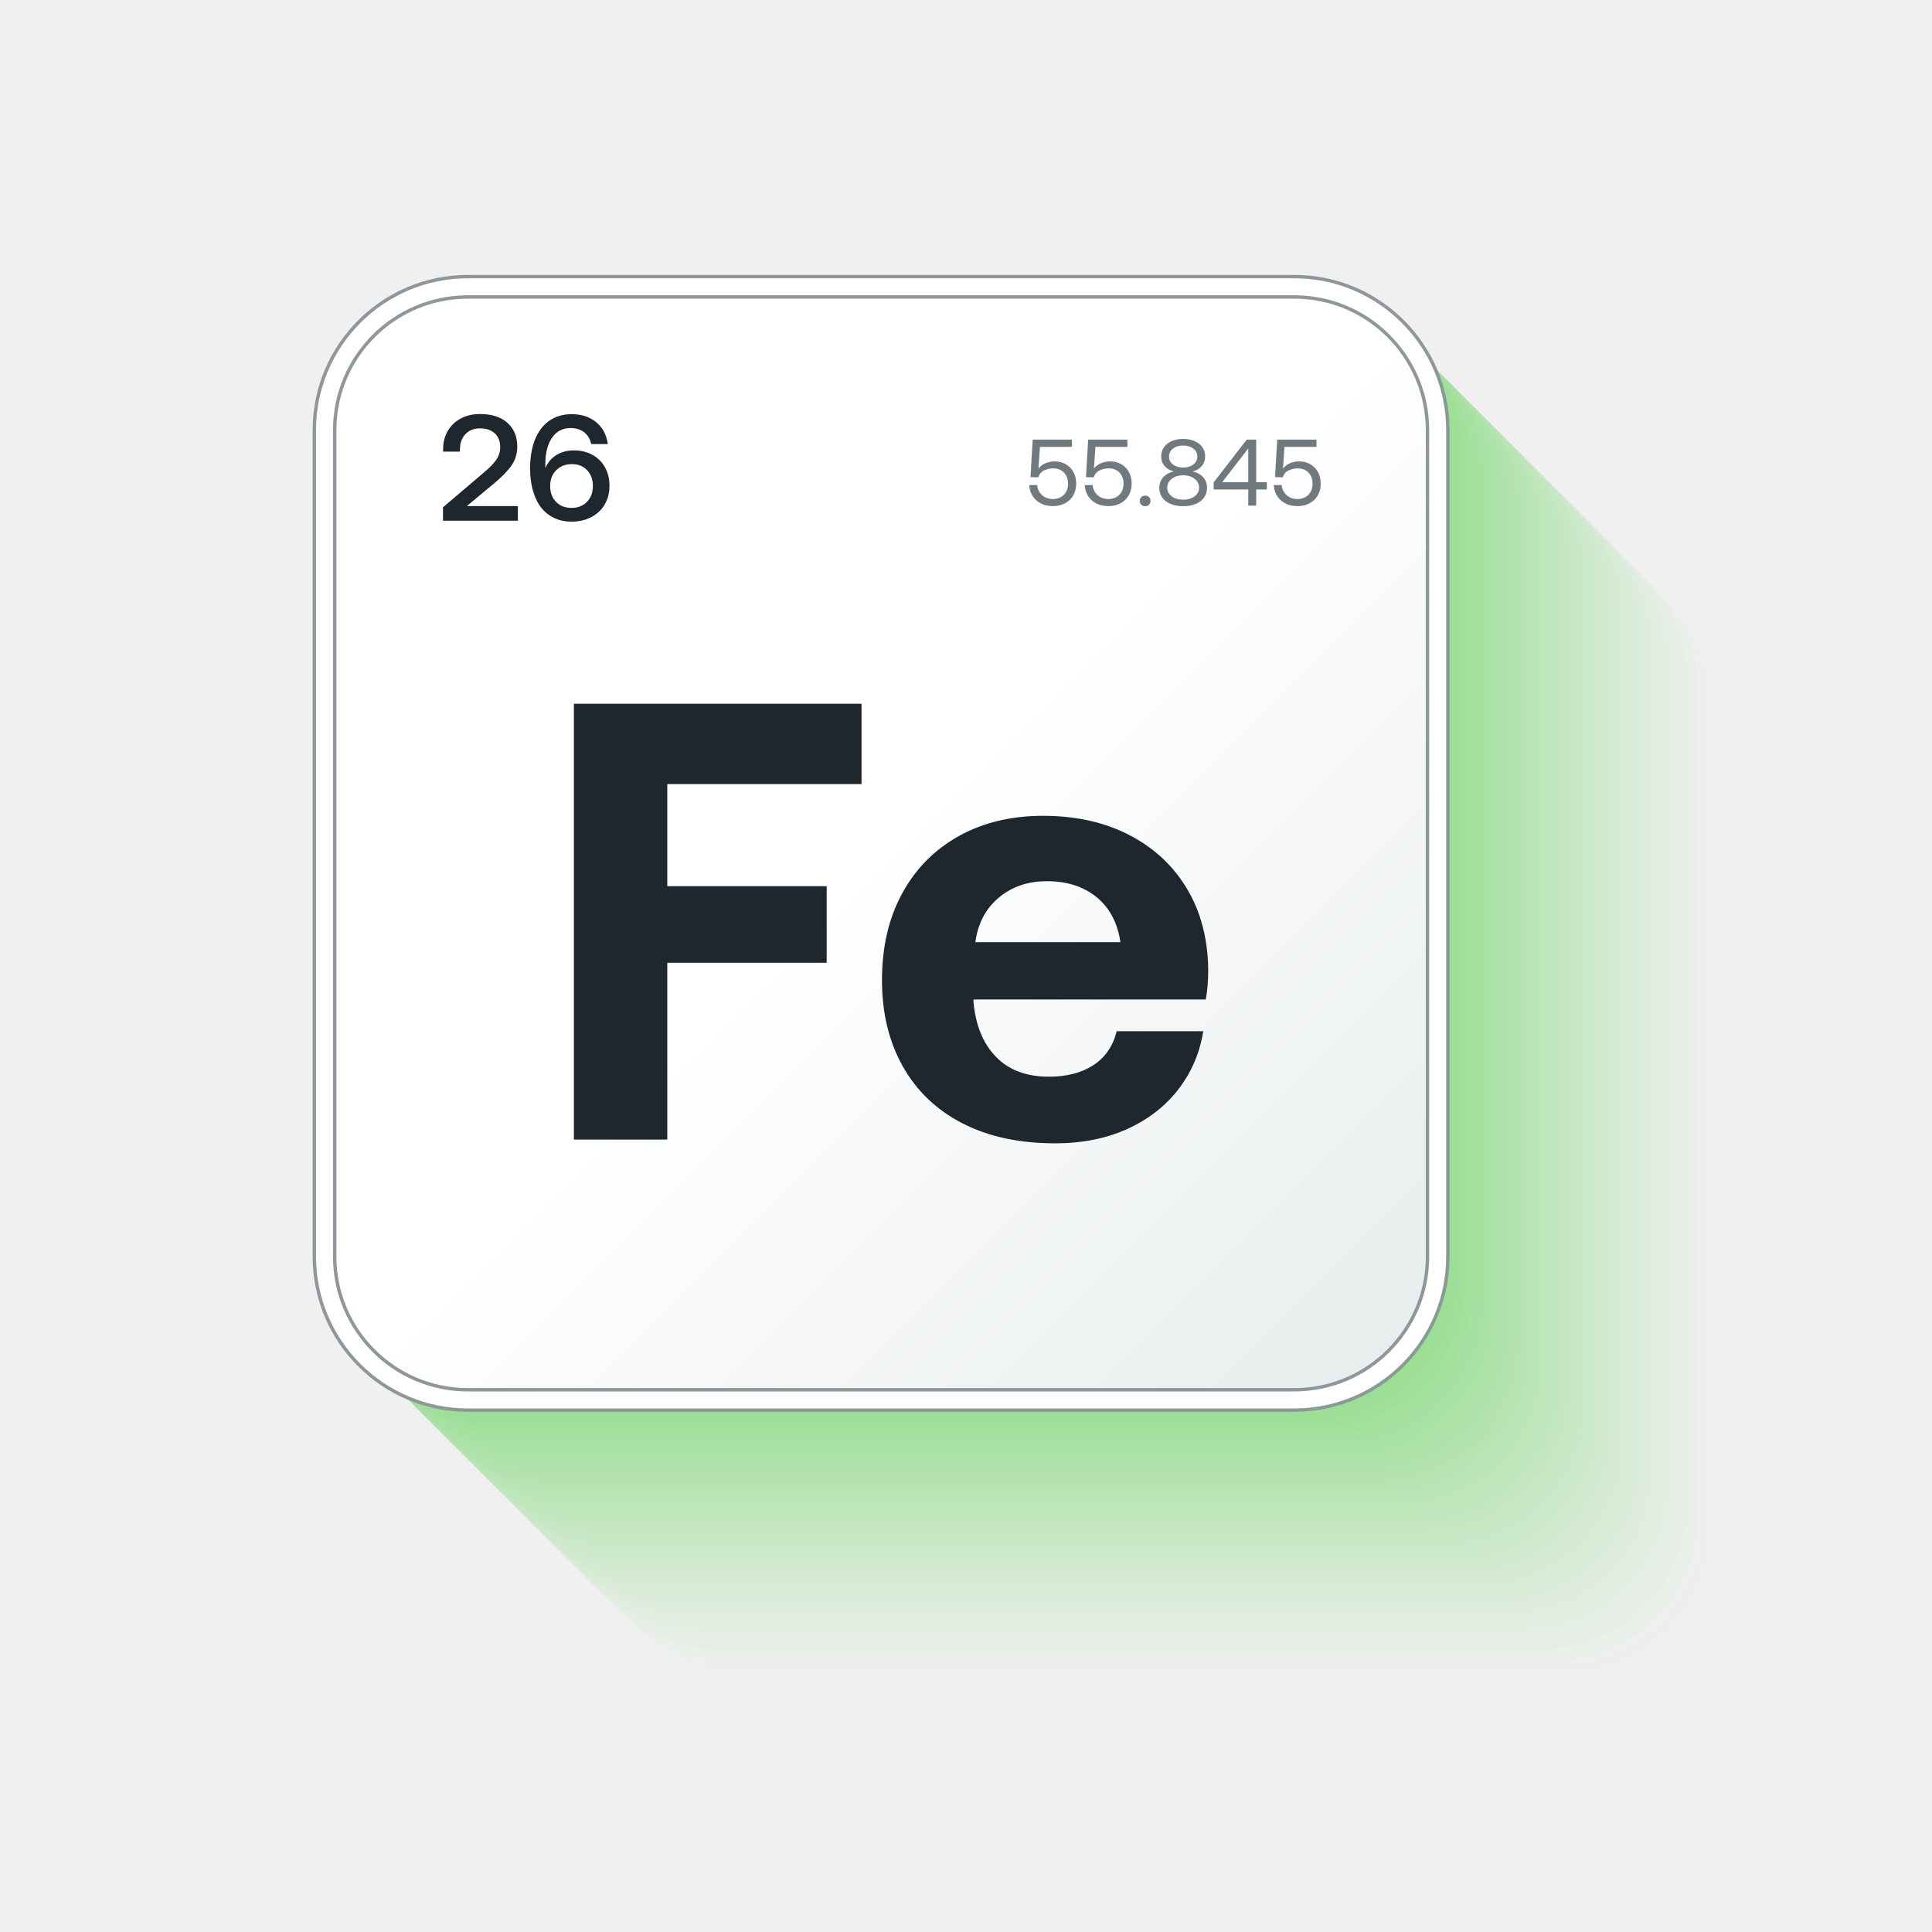
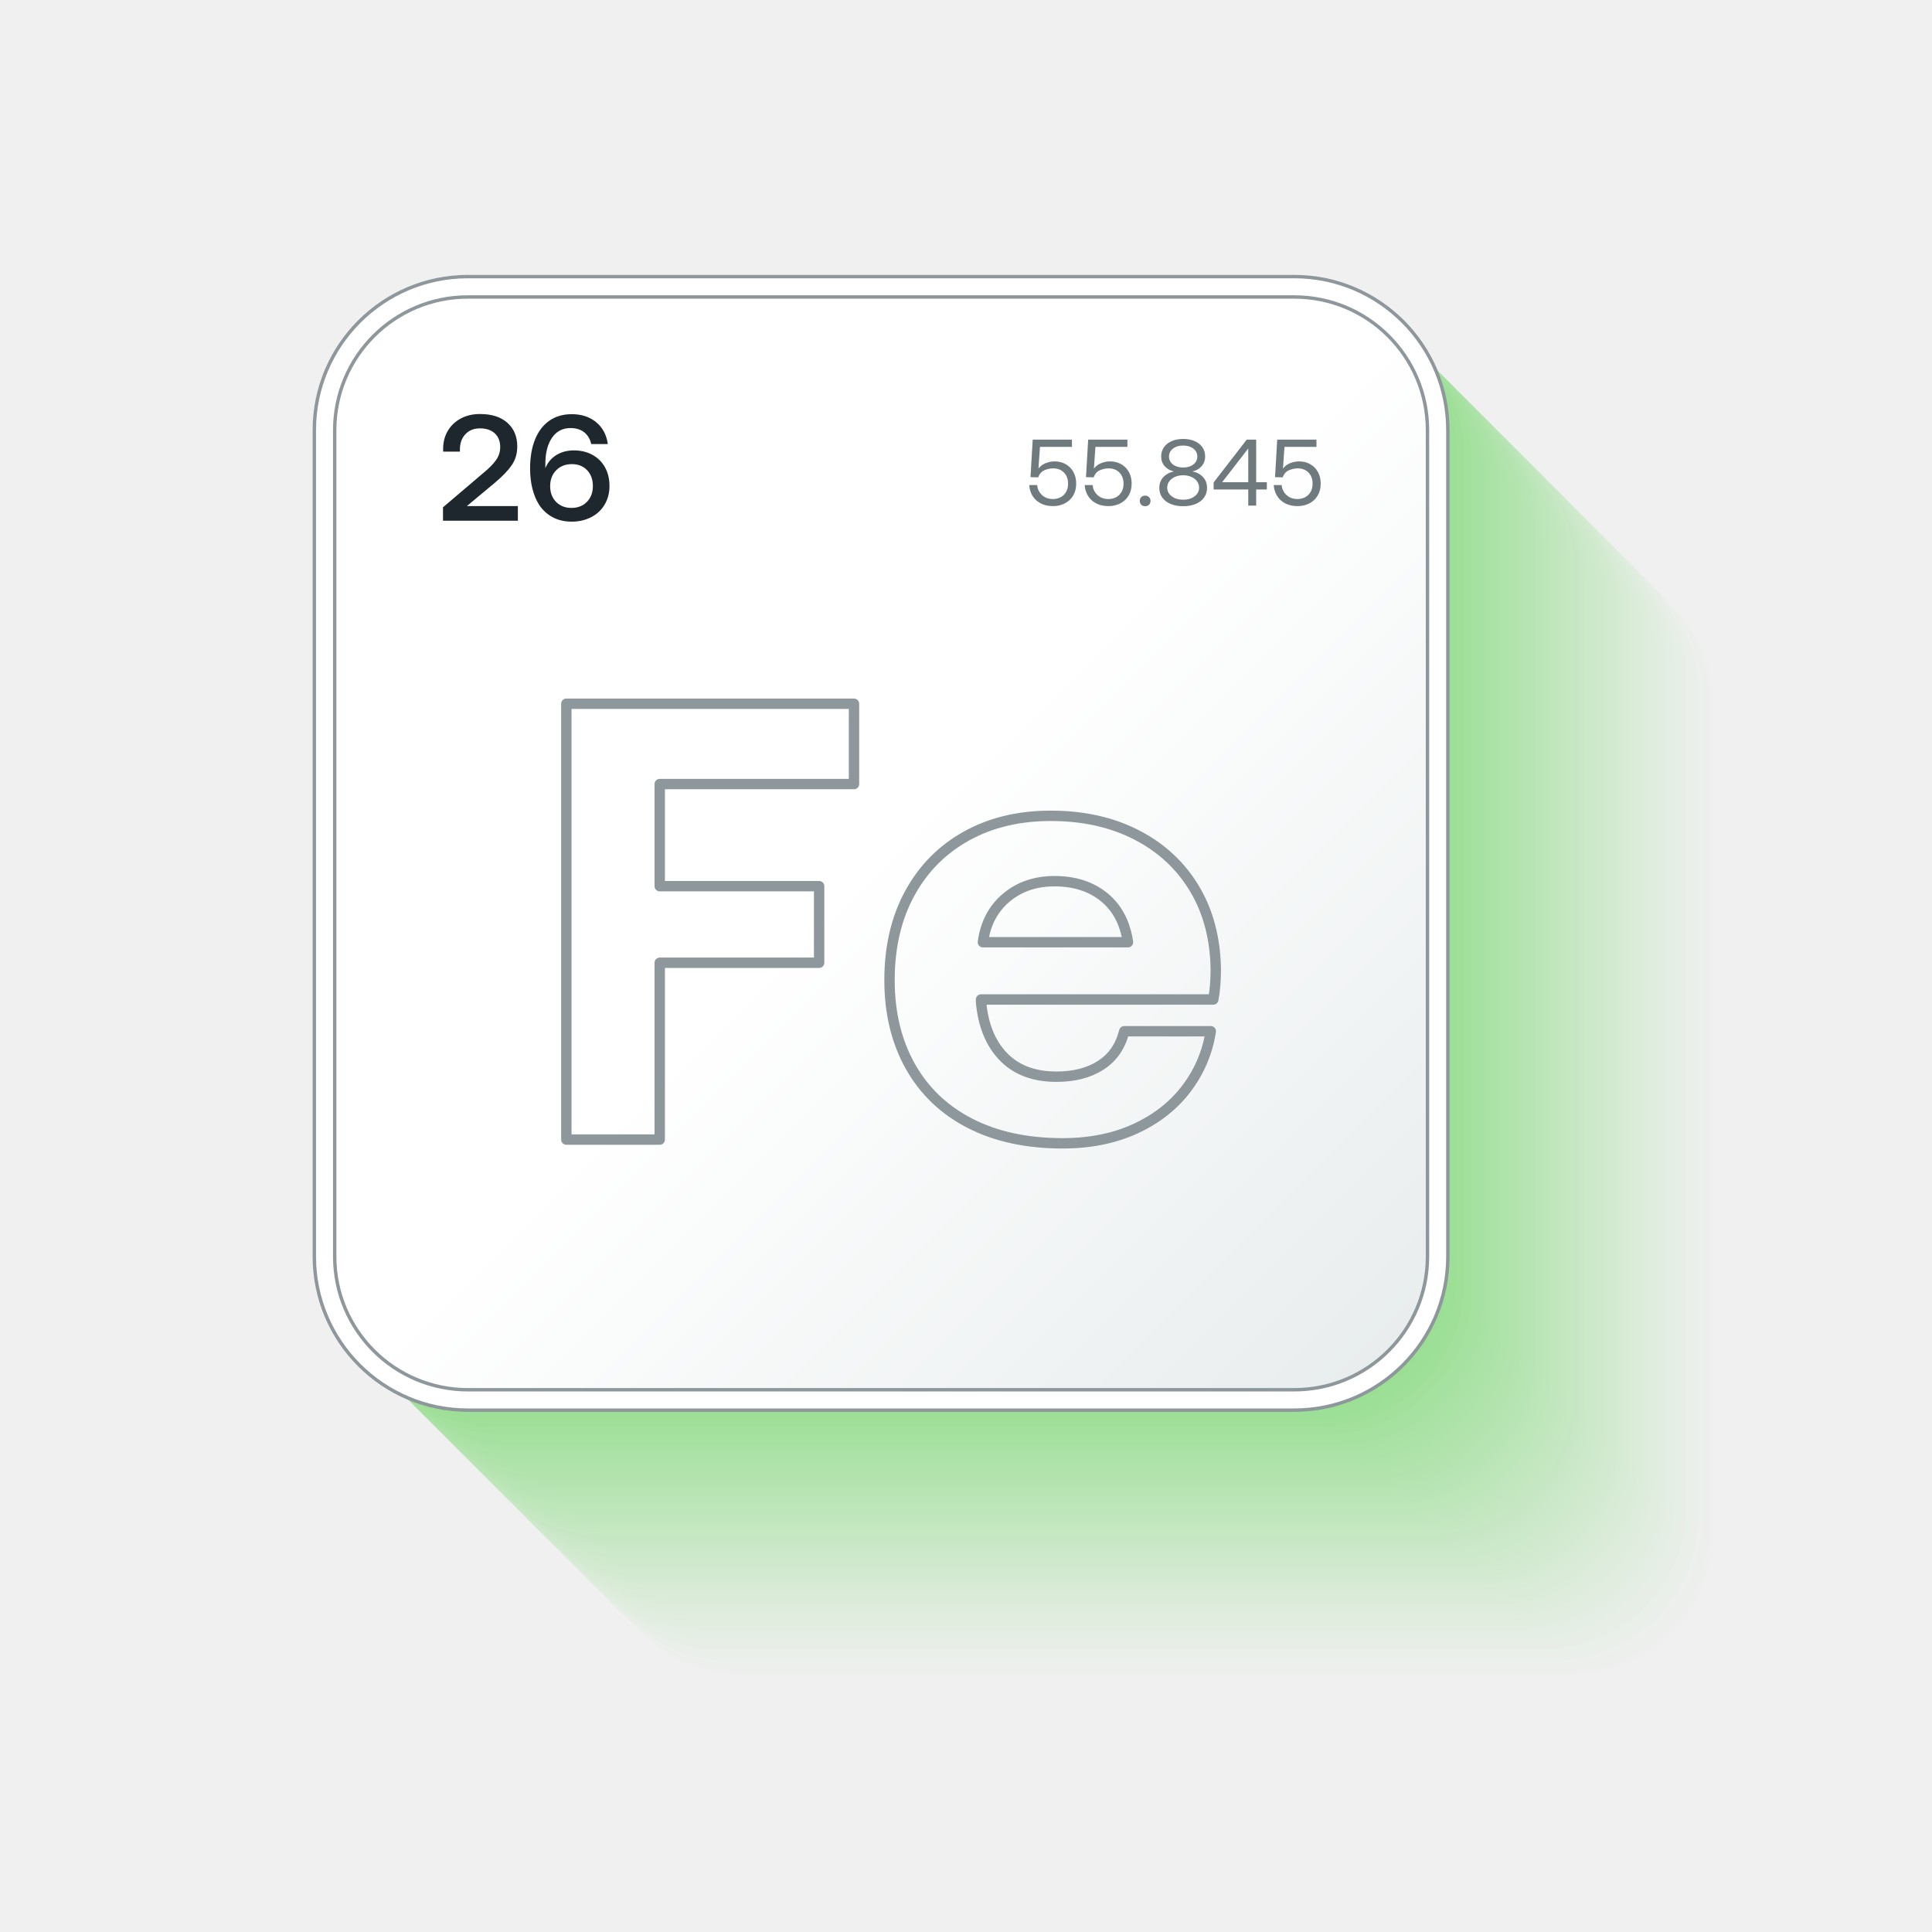
<svg xmlns="http://www.w3.org/2000/svg" viewBox="0 0 1024 1024" width="1024" height="1024">
  <defs>
    <mask id="c0m" maskUnits="userSpaceOnUse" x="0" y="0" width="1024" height="1024">
      <path d="M 398.0,302.0 H 836.0 A 76.0 76.0 0 0 1 912.0,378.0 V 816.0 A 76.0 76.0 0 0 1 836.0,892.0 H 398.0 A 76.0 76.0 0 0 1 322.0,816.0 V 378.0 A 76.0 76.0 0 0 1 398.0,302.0 Z" fill="rgb(0,0,0)" />
      <path d="M 396.0,300.0 H 834.0 A 76.0 76.0 0 0 1 910.0,376.0 V 814.0 A 76.0 76.0 0 0 1 834.0,890.0 H 396.0 A 76.0 76.0 0 0 1 320.0,814.0 V 376.0 A 76.0 76.0 0 0 1 396.0,300.0 Z" fill="rgb(2,2,2)" />
      <path d="M 394.0,298.0 H 832.0 A 76.0 76.0 0 0 1 908.0,374.0 V 812.0 A 76.0 76.0 0 0 1 832.0,888.0 H 394.0 A 76.0 76.0 0 0 1 318.0,812.0 V 374.0 A 76.0 76.0 0 0 1 394.0,298.0 Z" fill="rgb(4,4,4)" />
      <path d="M 392.0,296.0 H 830.0 A 76.0 76.0 0 0 1 906.0,372.0 V 810.0 A 76.0 76.0 0 0 1 830.0,886.0 H 392.0 A 76.0 76.0 0 0 1 316.0,810.0 V 372.0 A 76.0 76.0 0 0 1 392.0,296.0 Z" fill="rgb(6,6,6)" />
      <path d="M 390.0,294.0 H 828.0 A 76.0 76.0 0 0 1 904.0,370.0 V 808.0 A 76.0 76.0 0 0 1 828.0,884.0 H 390.0 A 76.0 76.0 0 0 1 314.0,808.0 V 370.0 A 76.0 76.0 0 0 1 390.0,294.0 Z" fill="rgb(8,8,8)" />
      <path d="M 388.0,292.0 H 826.0 A 76.0 76.0 0 0 1 902.0,368.0 V 806.0 A 76.0 76.0 0 0 1 826.0,882.0 H 388.0 A 76.0 76.0 0 0 1 312.0,806.0 V 368.0 A 76.0 76.0 0 0 1 388.0,292.0 Z" fill="rgb(10,10,10)" />
      <path d="M 386.0,290.0 H 824.0 A 76.0 76.0 0 0 1 900.0,366.0 V 804.0 A 76.0 76.0 0 0 1 824.0,880.0 H 386.0 A 76.0 76.0 0 0 1 310.0,804.0 V 366.0 A 76.0 76.0 0 0 1 386.0,290.0 Z" fill="rgb(13,13,13)" />
      <path d="M 384.0,288.0 H 822.0 A 76.0 76.0 0 0 1 898.0,364.0 V 802.0 A 76.0 76.0 0 0 1 822.0,878.0 H 384.0 A 76.0 76.0 0 0 1 308.0,802.0 V 364.0 A 76.0 76.0 0 0 1 384.0,288.0 Z" fill="rgb(15,15,15)" />
      <path d="M 382.0,286.0 H 820.0 A 76.0 76.0 0 0 1 896.0,362.0 V 800.0 A 76.0 76.0 0 0 1 820.0,876.0 H 382.0 A 76.0 76.0 0 0 1 306.0,800.0 V 362.0 A 76.0 76.0 0 0 1 382.0,286.0 Z" fill="rgb(18,18,18)" />
      <path d="M 380.0,284.0 H 818.0 A 76.0 76.0 0 0 1 894.0,360.0 V 798.0 A 76.0 76.0 0 0 1 818.0,874.0 H 380.0 A 76.0 76.0 0 0 1 304.0,798.0 V 360.0 A 76.0 76.0 0 0 1 380.0,284.0 Z" fill="rgb(21,21,21)" />
      <path d="M 378.0,282.0 H 816.0 A 76.0 76.0 0 0 1 892.0,358.0 V 796.0 A 76.0 76.0 0 0 1 816.0,872.0 H 378.0 A 76.0 76.0 0 0 1 302.0,796.0 V 358.0 A 76.0 76.0 0 0 1 378.0,282.0 Z" fill="rgb(23,23,23)" />
      <path d="M 376.0,280.0 H 814.0 A 76.0 76.0 0 0 1 890.0,356.0 V 794.0 A 76.0 76.0 0 0 1 814.0,870.0 H 376.0 A 76.0 76.0 0 0 1 300.0,794.0 V 356.0 A 76.0 76.0 0 0 1 376.0,280.0 Z" fill="rgb(26,26,26)" />
      <path d="M 374.0,278.0 H 812.0 A 76.0 76.0 0 0 1 888.0,354.0 V 792.0 A 76.0 76.0 0 0 1 812.0,868.0 H 374.0 A 76.0 76.0 0 0 1 298.0,792.0 V 354.0 A 76.0 76.0 0 0 1 374.0,278.0 Z" fill="rgb(29,29,29)" />
      <path d="M 372.0,276.0 H 810.0 A 76.0 76.0 0 0 1 886.0,352.0 V 790.0 A 76.0 76.0 0 0 1 810.0,866.0 H 372.0 A 76.0 76.0 0 0 1 296.0,790.0 V 352.0 A 76.0 76.0 0 0 1 372.0,276.0 Z" fill="rgb(31,31,31)" />
      <path d="M 370.0,274.0 H 808.0 A 76.0 76.0 0 0 1 884.0,350.0 V 788.0 A 76.0 76.0 0 0 1 808.0,864.0 H 370.0 A 76.0 76.0 0 0 1 294.0,788.0 V 350.0 A 76.0 76.0 0 0 1 370.0,274.0 Z" fill="rgb(34,34,34)" />
      <path d="M 368.0,272.0 H 806.0 A 76.0 76.0 0 0 1 882.0,348.0 V 786.0 A 76.0 76.0 0 0 1 806.0,862.0 H 368.0 A 76.0 76.0 0 0 1 292.0,786.0 V 348.0 A 76.0 76.0 0 0 1 368.0,272.0 Z" fill="rgb(37,37,37)" />
      <path d="M 366.0,270.0 H 804.0 A 76.0 76.0 0 0 1 880.0,346.0 V 784.0 A 76.0 76.0 0 0 1 804.0,860.0 H 366.0 A 76.0 76.0 0 0 1 290.0,784.0 V 346.0 A 76.0 76.0 0 0 1 366.0,270.0 Z" fill="rgb(40,40,40)" />
      <path d="M 364.0,268.0 H 802.0 A 76.0 76.0 0 0 1 878.0,344.0 V 782.0 A 76.0 76.0 0 0 1 802.0,858.0 H 364.0 A 76.0 76.0 0 0 1 288.0,782.0 V 344.0 A 76.0 76.0 0 0 1 364.0,268.0 Z" fill="rgb(43,43,43)" />
      <path d="M 362.0,266.0 H 800.0 A 76.0 76.0 0 0 1 876.0,342.0 V 780.0 A 76.0 76.0 0 0 1 800.0,856.0 H 362.0 A 76.0 76.0 0 0 1 286.0,780.0 V 342.0 A 76.0 76.0 0 0 1 362.0,266.0 Z" fill="rgb(46,46,46)" />
      <path d="M 360.0,264.0 H 798.0 A 76.0 76.0 0 0 1 874.0,340.0 V 778.0 A 76.0 76.0 0 0 1 798.0,854.0 H 360.0 A 76.0 76.0 0 0 1 284.0,778.0 V 340.0 A 76.0 76.0 0 0 1 360.0,264.0 Z" fill="rgb(48,48,48)" />
      <path d="M 358.0,262.0 H 796.0 A 76.0 76.0 0 0 1 872.0,338.0 V 776.0 A 76.0 76.0 0 0 1 796.0,852.0 H 358.0 A 76.0 76.0 0 0 1 282.0,776.0 V 338.0 A 76.0 76.0 0 0 1 358.0,262.0 Z" fill="rgb(51,51,51)" />
      <path d="M 356.0,260.0 H 794.0 A 76.0 76.0 0 0 1 870.0,336.0 V 774.0 A 76.0 76.0 0 0 1 794.0,850.0 H 356.0 A 76.0 76.0 0 0 1 280.0,774.0 V 336.0 A 76.0 76.0 0 0 1 356.0,260.0 Z" fill="rgb(54,54,54)" />
      <path d="M 354.0,258.0 H 792.0 A 76.0 76.0 0 0 1 868.0,334.0 V 772.0 A 76.0 76.0 0 0 1 792.0,848.0 H 354.0 A 76.0 76.0 0 0 1 278.0,772.0 V 334.0 A 76.0 76.0 0 0 1 354.0,258.0 Z" fill="rgb(57,57,57)" />
      <path d="M 352.0,256.0 H 790.0 A 76.0 76.0 0 0 1 866.0,332.0 V 770.0 A 76.0 76.0 0 0 1 790.0,846.0 H 352.0 A 76.0 76.0 0 0 1 276.0,770.0 V 332.0 A 76.0 76.0 0 0 1 352.0,256.0 Z" fill="rgb(60,60,60)" />
      <path d="M 350.0,254.0 H 788.0 A 76.0 76.0 0 0 1 864.0,330.0 V 768.0 A 76.0 76.0 0 0 1 788.0,844.0 H 350.0 A 76.0 76.0 0 0 1 274.0,768.0 V 330.0 A 76.0 76.0 0 0 1 350.0,254.0 Z" fill="rgb(63,63,63)" />
      <path d="M 348.0,252.0 H 786.0 A 76.0 76.0 0 0 1 862.0,328.0 V 766.0 A 76.0 76.0 0 0 1 786.0,842.0 H 348.0 A 76.0 76.0 0 0 1 272.0,766.0 V 328.0 A 76.0 76.0 0 0 1 348.0,252.0 Z" fill="rgb(66,66,66)" />
      <path d="M 346.0,250.0 H 784.0 A 76.0 76.0 0 0 1 860.0,326.0 V 764.0 A 76.0 76.0 0 0 1 784.0,840.0 H 346.0 A 76.0 76.0 0 0 1 270.0,764.0 V 326.0 A 76.0 76.0 0 0 1 346.0,250.0 Z" fill="rgb(69,69,69)" />
      <path d="M 344.0,248.0 H 782.0 A 76.0 76.0 0 0 1 858.0,324.0 V 762.0 A 76.0 76.0 0 0 1 782.0,838.0 H 344.0 A 76.0 76.0 0 0 1 268.0,762.0 V 324.0 A 76.0 76.0 0 0 1 344.0,248.0 Z" fill="rgb(73,73,73)" />
      <path d="M 342.0,246.0 H 780.0 A 76.0 76.0 0 0 1 856.0,322.0 V 760.0 A 76.0 76.0 0 0 1 780.0,836.0 H 342.0 A 76.0 76.0 0 0 1 266.0,760.0 V 322.0 A 76.0 76.0 0 0 1 342.0,246.0 Z" fill="rgb(76,76,76)" />
      <path d="M 340.0,244.0 H 778.0 A 76.0 76.0 0 0 1 854.0,320.0 V 758.0 A 76.0 76.0 0 0 1 778.0,834.0 H 340.0 A 76.0 76.0 0 0 1 264.0,758.0 V 320.0 A 76.0 76.0 0 0 1 340.0,244.0 Z" fill="rgb(79,79,79)" />
      <path d="M 338.0,242.0 H 776.0 A 76.0 76.0 0 0 1 852.0,318.0 V 756.0 A 76.0 76.0 0 0 1 776.0,832.0 H 338.0 A 76.0 76.0 0 0 1 262.0,756.0 V 318.0 A 76.0 76.0 0 0 1 338.0,242.0 Z" fill="rgb(82,82,82)" />
      <path d="M 336.0,240.0 H 774.0 A 76.0 76.0 0 0 1 850.0,316.0 V 754.0 A 76.0 76.0 0 0 1 774.0,830.0 H 336.0 A 76.0 76.0 0 0 1 260.0,754.0 V 316.0 A 76.0 76.0 0 0 1 336.0,240.0 Z" fill="rgb(85,85,85)" />
      <path d="M 334.0,238.0 H 772.0 A 76.0 76.0 0 0 1 848.0,314.0 V 752.0 A 76.0 76.0 0 0 1 772.0,828.0 H 334.0 A 76.0 76.0 0 0 1 258.0,752.0 V 314.0 A 76.0 76.0 0 0 1 334.0,238.0 Z" fill="rgb(88,88,88)" />
      <path d="M 332.0,236.0 H 770.0 A 76.0 76.0 0 0 1 846.0,312.0 V 750.0 A 76.0 76.0 0 0 1 770.0,826.0 H 332.0 A 76.0 76.0 0 0 1 256.0,750.0 V 312.0 A 76.0 76.0 0 0 1 332.0,236.0 Z" fill="rgb(91,91,91)" />
      <path d="M 330.0,234.0 H 768.0 A 76.0 76.0 0 0 1 844.0,310.0 V 748.0 A 76.0 76.0 0 0 1 768.0,824.0 H 330.0 A 76.0 76.0 0 0 1 254.0,748.0 V 310.0 A 76.0 76.0 0 0 1 330.0,234.0 Z" fill="rgb(95,95,95)" />
      <path d="M 328.0,232.0 H 766.0 A 76.0 76.0 0 0 1 842.0,308.0 V 746.0 A 76.0 76.0 0 0 1 766.0,822.0 H 328.0 A 76.0 76.0 0 0 1 252.0,746.0 V 308.0 A 76.0 76.0 0 0 1 328.0,232.0 Z" fill="rgb(98,98,98)" />
      <path d="M 326.0,230.0 H 764.0 A 76.0 76.0 0 0 1 840.0,306.0 V 744.0 A 76.0 76.0 0 0 1 764.0,820.0 H 326.0 A 76.0 76.0 0 0 1 250.0,744.0 V 306.0 A 76.0 76.0 0 0 1 326.0,230.0 Z" fill="rgb(101,101,101)" />
      <path d="M 324.0,228.0 H 762.0 A 76.0 76.0 0 0 1 838.0,304.0 V 742.0 A 76.0 76.0 0 0 1 762.0,818.0 H 324.0 A 76.0 76.0 0 0 1 248.0,742.0 V 304.0 A 76.0 76.0 0 0 1 324.0,228.0 Z" fill="rgb(104,104,104)" />
      <path d="M 322.0,226.0 H 760.0 A 76.0 76.0 0 0 1 836.0,302.0 V 740.0 A 76.0 76.0 0 0 1 760.0,816.0 H 322.0 A 76.0 76.0 0 0 1 246.0,740.0 V 302.0 A 76.0 76.0 0 0 1 322.0,226.0 Z" fill="rgb(108,108,108)" />
      <path d="M 320.0,224.0 H 758.0 A 76.0 76.0 0 0 1 834.0,300.0 V 738.0 A 76.0 76.0 0 0 1 758.0,814.0 H 320.0 A 76.0 76.0 0 0 1 244.0,738.0 V 300.0 A 76.0 76.0 0 0 1 320.0,224.0 Z" fill="rgb(111,111,111)" />
      <path d="M 318.0,222.0 H 756.0 A 76.0 76.0 0 0 1 832.0,298.0 V 736.0 A 76.0 76.0 0 0 1 756.0,812.0 H 318.0 A 76.0 76.0 0 0 1 242.0,736.0 V 298.0 A 76.0 76.0 0 0 1 318.0,222.0 Z" fill="rgb(114,114,114)" />
      <path d="M 316.0,220.0 H 754.0 A 76.0 76.0 0 0 1 830.0,296.0 V 734.0 A 76.0 76.0 0 0 1 754.0,810.0 H 316.0 A 76.0 76.0 0 0 1 240.0,734.0 V 296.0 A 76.0 76.0 0 0 1 316.0,220.0 Z" fill="rgb(117,117,117)" />
      <path d="M 314.0,218.0 H 752.0 A 76.0 76.0 0 0 1 828.0,294.0 V 732.0 A 76.0 76.0 0 0 1 752.0,808.0 H 314.0 A 76.0 76.0 0 0 1 238.0,732.0 V 294.0 A 76.0 76.0 0 0 1 314.0,218.0 Z" fill="rgb(121,121,121)" />
      <path d="M 312.0,216.0 H 750.0 A 76.0 76.0 0 0 1 826.0,292.0 V 730.0 A 76.0 76.0 0 0 1 750.0,806.0 H 312.0 A 76.0 76.0 0 0 1 236.0,730.0 V 292.0 A 76.0 76.0 0 0 1 312.0,216.0 Z" fill="rgb(124,124,124)" />
      <path d="M 310.0,214.0 H 748.0 A 76.0 76.0 0 0 1 824.0,290.0 V 728.0 A 76.0 76.0 0 0 1 748.0,804.0 H 310.0 A 76.0 76.0 0 0 1 234.0,728.0 V 290.0 A 76.0 76.0 0 0 1 310.0,214.0 Z" fill="rgb(127,127,127)" />
      <path d="M 308.0,212.0 H 746.0 A 76.0 76.0 0 0 1 822.0,288.0 V 726.0 A 76.0 76.0 0 0 1 746.0,802.0 H 308.0 A 76.0 76.0 0 0 1 232.0,726.0 V 288.0 A 76.0 76.0 0 0 1 308.0,212.0 Z" fill="rgb(131,131,131)" />
      <path d="M 306.0,210.0 H 744.0 A 76.0 76.0 0 0 1 820.0,286.0 V 724.0 A 76.0 76.0 0 0 1 744.0,800.0 H 306.0 A 76.0 76.0 0 0 1 230.0,724.0 V 286.0 A 76.0 76.0 0 0 1 306.0,210.0 Z" fill="rgb(134,134,134)" />
      <path d="M 304.0,208.0 H 742.0 A 76.0 76.0 0 0 1 818.0,284.0 V 722.0 A 76.0 76.0 0 0 1 742.0,798.0 H 304.0 A 76.0 76.0 0 0 1 228.0,722.0 V 284.0 A 76.0 76.0 0 0 1 304.0,208.0 Z" fill="rgb(137,137,137)" />
      <path d="M 302.0,206.0 H 740.0 A 76.0 76.0 0 0 1 816.0,282.0 V 720.0 A 76.0 76.0 0 0 1 740.0,796.0 H 302.0 A 76.0 76.0 0 0 1 226.0,720.0 V 282.0 A 76.0 76.0 0 0 1 302.0,206.0 Z" fill="rgb(141,141,141)" />
      <path d="M 300.0,204.0 H 738.0 A 76.0 76.0 0 0 1 814.0,280.0 V 718.0 A 76.0 76.0 0 0 1 738.0,794.0 H 300.0 A 76.0 76.0 0 0 1 224.0,718.0 V 280.0 A 76.0 76.0 0 0 1 300.0,204.0 Z" fill="rgb(144,144,144)" />
      <path d="M 298.0,202.0 H 736.0 A 76.0 76.0 0 0 1 812.0,278.0 V 716.0 A 76.0 76.0 0 0 1 736.0,792.0 H 298.0 A 76.0 76.0 0 0 1 222.0,716.0 V 278.0 A 76.0 76.0 0 0 1 298.0,202.0 Z" fill="rgb(147,147,147)" />
      <path d="M 296.0,200.0 H 734.0 A 76.0 76.0 0 0 1 810.0,276.0 V 714.0 A 76.0 76.0 0 0 1 734.0,790.0 H 296.0 A 76.0 76.0 0 0 1 220.0,714.0 V 276.0 A 76.0 76.0 0 0 1 296.0,200.0 Z" fill="rgb(151,151,151)" />
      <path d="M 294.0,198.0 H 732.0 A 76.0 76.0 0 0 1 808.0,274.0 V 712.0 A 76.0 76.0 0 0 1 732.0,788.0 H 294.0 A 76.0 76.0 0 0 1 218.0,712.0 V 274.0 A 76.0 76.0 0 0 1 294.0,198.0 Z" fill="rgb(154,154,154)" />
      <path d="M 292.0,196.0 H 730.0 A 76.0 76.0 0 0 1 806.0,272.0 V 710.0 A 76.0 76.0 0 0 1 730.0,786.0 H 292.0 A 76.0 76.0 0 0 1 216.0,710.0 V 272.0 A 76.0 76.0 0 0 1 292.0,196.0 Z" fill="rgb(158,158,158)" />
      <path d="M 290.0,194.0 H 728.0 A 76.0 76.0 0 0 1 804.0,270.0 V 708.0 A 76.0 76.0 0 0 1 728.0,784.0 H 290.0 A 76.0 76.0 0 0 1 214.0,708.0 V 270.0 A 76.0 76.0 0 0 1 290.0,194.0 Z" fill="rgb(161,161,161)" />
      <path d="M 288.0,192.0 H 726.0 A 76.0 76.0 0 0 1 802.0,268.0 V 706.0 A 76.0 76.0 0 0 1 726.0,782.0 H 288.0 A 76.0 76.0 0 0 1 212.0,706.0 V 268.0 A 76.0 76.0 0 0 1 288.0,192.0 Z" fill="rgb(164,164,164)" />
      <path d="M 286.0,190.0 H 724.0 A 76.0 76.0 0 0 1 800.0,266.0 V 704.0 A 76.0 76.0 0 0 1 724.0,780.0 H 286.0 A 76.0 76.0 0 0 1 210.0,704.0 V 266.0 A 76.0 76.0 0 0 1 286.0,190.0 Z" fill="rgb(168,168,168)" />
      <path d="M 284.0,188.0 H 722.0 A 76.0 76.0 0 0 1 798.0,264.0 V 702.0 A 76.0 76.0 0 0 1 722.0,778.0 H 284.0 A 76.0 76.0 0 0 1 208.0,702.0 V 264.0 A 76.0 76.0 0 0 1 284.0,188.0 Z" fill="rgb(171,171,171)" />
      <path d="M 282.0,186.0 H 720.0 A 76.0 76.0 0 0 1 796.0,262.0 V 700.0 A 76.0 76.0 0 0 1 720.0,776.0 H 282.0 A 76.0 76.0 0 0 1 206.0,700.0 V 262.0 A 76.0 76.0 0 0 1 282.0,186.0 Z" fill="rgb(175,175,175)" />
      <path d="M 280.0,184.0 H 718.0 A 76.0 76.0 0 0 1 794.0,260.0 V 698.0 A 76.0 76.0 0 0 1 718.0,774.0 H 280.0 A 76.0 76.0 0 0 1 204.0,698.0 V 260.0 A 76.0 76.0 0 0 1 280.0,184.0 Z" fill="rgb(178,178,178)" />
      <path d="M 278.0,182.0 H 716.0 A 76.0 76.0 0 0 1 792.0,258.0 V 696.0 A 76.0 76.0 0 0 1 716.0,772.0 H 278.0 A 76.0 76.0 0 0 1 202.0,696.0 V 258.0 A 76.0 76.0 0 0 1 278.0,182.0 Z" fill="rgb(182,182,182)" />
      <path d="M 276.0,180.0 H 714.0 A 76.0 76.0 0 0 1 790.0,256.0 V 694.0 A 76.0 76.0 0 0 1 714.0,770.0 H 276.0 A 76.0 76.0 0 0 1 200.0,694.0 V 256.0 A 76.0 76.0 0 0 1 276.0,180.0 Z" fill="rgb(185,185,185)" />
      <path d="M 274.0,178.0 H 712.0 A 76.0 76.0 0 0 1 788.0,254.0 V 692.0 A 76.0 76.0 0 0 1 712.0,768.0 H 274.0 A 76.0 76.0 0 0 1 198.0,692.0 V 254.0 A 76.0 76.0 0 0 1 274.0,178.0 Z" fill="rgb(189,189,189)" />
      <path d="M 272.0,176.0 H 710.0 A 76.0 76.0 0 0 1 786.0,252.0 V 690.0 A 76.0 76.0 0 0 1 710.0,766.0 H 272.0 A 76.0 76.0 0 0 1 196.0,690.0 V 252.0 A 76.0 76.0 0 0 1 272.0,176.0 Z" fill="rgb(192,192,192)" />
      <path d="M 270.0,174.0 H 708.0 A 76.0 76.0 0 0 1 784.0,250.0 V 688.0 A 76.0 76.0 0 0 1 708.0,764.0 H 270.0 A 76.0 76.0 0 0 1 194.0,688.0 V 250.0 A 76.0 76.0 0 0 1 270.0,174.0 Z" fill="rgb(196,196,196)" />
      <path d="M 268.0,172.0 H 706.0 A 76.0 76.0 0 0 1 782.0,248.0 V 686.0 A 76.0 76.0 0 0 1 706.0,762.0 H 268.0 A 76.0 76.0 0 0 1 192.0,686.0 V 248.0 A 76.0 76.0 0 0 1 268.0,172.0 Z" fill="rgb(199,199,199)" />
      <path d="M 266.0,170.0 H 704.0 A 76.0 76.0 0 0 1 780.0,246.0 V 684.0 A 76.0 76.0 0 0 1 704.0,760.0 H 266.0 A 76.0 76.0 0 0 1 190.0,684.0 V 246.0 A 76.0 76.0 0 0 1 266.0,170.0 Z" fill="rgb(203,203,203)" />
      <path d="M 264.0,168.0 H 702.0 A 76.0 76.0 0 0 1 778.0,244.0 V 682.0 A 76.0 76.0 0 0 1 702.0,758.0 H 264.0 A 76.0 76.0 0 0 1 188.0,682.0 V 244.0 A 76.0 76.0 0 0 1 264.0,168.0 Z" fill="rgb(206,206,206)" />
      <path d="M 262.0,166.0 H 700.0 A 76.0 76.0 0 0 1 776.0,242.0 V 680.0 A 76.0 76.0 0 0 1 700.0,756.0 H 262.0 A 76.0 76.0 0 0 1 186.0,680.0 V 242.0 A 76.0 76.0 0 0 1 262.0,166.0 Z" fill="rgb(210,210,210)" />
      <path d="M 260.0,164.0 H 698.0 A 76.0 76.0 0 0 1 774.0,240.0 V 678.0 A 76.0 76.0 0 0 1 698.0,754.0 H 260.0 A 76.0 76.0 0 0 1 184.0,678.0 V 240.0 A 76.0 76.0 0 0 1 260.0,164.0 Z" fill="rgb(214,214,214)" />
      <path d="M 258.0,162.0 H 696.0 A 76.0 76.0 0 0 1 772.0,238.0 V 676.0 A 76.0 76.0 0 0 1 696.0,752.0 H 258.0 A 76.0 76.0 0 0 1 182.0,676.0 V 238.0 A 76.0 76.0 0 0 1 258.0,162.0 Z" fill="rgb(217,217,217)" />
      <path d="M 256.0,160.0 H 694.0 A 76.0 76.0 0 0 1 770.0,236.0 V 674.0 A 76.0 76.0 0 0 1 694.0,750.0 H 256.0 A 76.0 76.0 0 0 1 180.0,674.0 V 236.0 A 76.0 76.0 0 0 1 256.0,160.0 Z" fill="rgb(221,221,221)" />
      <path d="M 254.0,158.0 H 692.0 A 76.0 76.0 0 0 1 768.0,234.0 V 672.0 A 76.0 76.0 0 0 1 692.0,748.0 H 254.0 A 76.0 76.0 0 0 1 178.0,672.0 V 234.0 A 76.0 76.0 0 0 1 254.0,158.0 Z" fill="rgb(224,224,224)" />
      <path d="M 252.0,156.0 H 690.0 A 76.0 76.0 0 0 1 766.0,232.0 V 670.0 A 76.0 76.0 0 0 1 690.0,746.0 H 252.0 A 76.0 76.0 0 0 1 176.0,670.0 V 232.0 A 76.0 76.0 0 0 1 252.0,156.0 Z" fill="rgb(228,228,228)" />
      <path d="M 250.0,154.0 H 688.0 A 76.0 76.0 0 0 1 764.0,230.0 V 668.0 A 76.0 76.0 0 0 1 688.0,744.0 H 250.0 A 76.0 76.0 0 0 1 174.0,668.0 V 230.0 A 76.0 76.0 0 0 1 250.0,154.0 Z" fill="rgb(231,231,231)" />
    </mask>
    <linearGradient id="c0f" x1="0" y1="0" x2="1" y2="1">
      <stop offset=".5" stop-color="#ffffff" />
      <stop offset="1" stop-color="#e6ebec" />
    </linearGradient>
  </defs>
  <rect width="1024" height="1024" fill="#8fdc88" mask="url(#c0m)" />
  <path d="M 248.0,152.0 H 686.0 A 76.0 76.0 0 0 1 762.0,228.0 V 666.0 A 76.0 76.0 0 0 1 686.0,742.0 H 248.0 A 76.0 76.0 0 0 1 172.0,666.0 V 228.0 A 76.0 76.0 0 0 1 248.0,152.0 Z" fill="url(#c0f)" />
  <path d="M 248.0,152.0 H 686.0 A 76.0 76.0 0 0 1 762.0,228.0 V 666.0 A 76.0 76.0 0 0 1 686.0,742.0 H 248.0 A 76.0 76.0 0 0 1 172.0,666.0 V 228.0 A 76.0 76.0 0 0 1 248.0,152.0 Z" fill="none" stroke="#8d979c" stroke-width="12.6" stroke-linejoin="round" />
  <path d="M 248.0,152.0 H 686.0 A 76.0 76.0 0 0 1 762.0,228.0 V 666.0 A 76.0 76.0 0 0 1 686.0,742.0 H 248.0 A 76.0 76.0 0 0 1 172.0,666.0 V 228.0 A 76.0 76.0 0 0 1 248.0,152.0 Z" fill="none" stroke="#ffffff" stroke-width="9.0" stroke-linejoin="round" />
  <path d="M256.32 250.56 234.8 268.88V276.0H274.48V268.24H247.44L262.32 255.84C266.267 252.533 269.227 249.453 271.2 246.6C273.173 243.747 274.16 240.427 274.16 236.64C274.16 231.413 272.427 227.24 268.96 224.12C265.493 221.0 260.64 219.44 254.4 219.44C250.507 219.44 247.093 220.24 244.16 221.84C241.227 223.44 238.947 225.627 237.32 228.4C235.693 231.173 234.88 234.32 234.88 237.84V239.36H243.76V238.32C243.76 234.907 244.733 232.173 246.68 230.12C248.627 228.067 251.2 227.04 254.4 227.04C257.707 227.04 260.32 227.92 262.24 229.68C264.16 231.44 265.12 233.893 265.12 237.04C265.12 239.493 264.387 241.76 262.92 243.84C261.453 245.92 259.253 248.16 256.32 250.56Z M282.16 258.88C282.96 262.133 284.133 264.987 285.68 267.44C287.547 270.32 289.947 272.547 292.88 274.12C295.813 275.693 299.173 276.48 302.96 276.48C306.853 276.48 310.333 275.68 313.4 274.08C316.467 272.48 318.84 270.24 320.52 267.36C322.2 264.48 323.04 261.227 323.04 257.6C323.04 253.867 322.253 250.573 320.68 247.72C319.107 244.867 316.88 242.653 314.0 241.08C311.12 239.507 307.84 238.72 304.16 238.72C300.853 238.72 297.933 239.44 295.4 240.88C292.867 242.32 290.96 244.293 289.68 246.8C289.467 247.12 289.32 247.4 289.24 247.64C289.16 247.88 289.093 248.053 289.04 248.16V246.0C289.04 240.133 290.213 235.48 292.56 232.04C294.907 228.6 298.187 226.88 302.4 226.88C305.333 226.88 307.747 227.627 309.64 229.12C311.533 230.613 312.773 232.693 313.36 235.36H322.16C321.467 230.453 319.4 226.587 315.96 223.76C312.52 220.933 308.213 219.52 303.04 219.52C298.453 219.52 294.507 220.667 291.2 222.96C287.893 225.253 285.36 228.56 283.6 232.88C281.84 237.2 280.96 242.373 280.96 248.4C280.96 252.133 281.36 255.627 282.16 258.88ZM311.2 249.24C313.227 251.4 314.24 254.187 314.24 257.6C314.24 261.013 313.2 263.8 311.12 265.96C309.04 268.12 306.293 269.2 302.88 269.2C299.52 269.2 296.8 268.133 294.72 266.0C292.64 263.867 291.6 261.093 291.6 257.68C291.6 254.213 292.667 251.4 294.8 249.24C296.933 247.08 299.707 246.0 303.12 246.0C306.48 246.0 309.173 247.08 311.2 249.24Z" fill="#1d272d" />
  <path d="M564.9 246.05C563.167 245.05 561.2 244.55 559.0 244.55C557.4 244.55 555.825 244.85 554.275 245.45C552.725 246.05 551.433 247.017 550.4 248.35L551.2 236.85H568.15V233.0H547.35L546.2 252.9L550.25 253.0C550.917 251.167 552.017 249.917 553.55 249.25C555.083 248.583 556.633 248.25 558.2 248.25C560.6 248.25 562.517 249.0 563.95 250.5C565.383 252.0 566.1 253.95 566.1 256.35C566.1 258.083 565.733 259.567 565.0 260.8C564.267 262.033 563.292 262.958 562.075 263.575C560.858 264.192 559.55 264.5 558.15 264.5C555.75 264.5 553.792 263.792 552.275 262.375C550.758 260.958 549.9 259.2 549.7 257.1H545.5C545.633 259.167 546.208 261.05 547.225 262.75C548.242 264.45 549.683 265.792 551.55 266.775C553.417 267.758 555.617 268.25 558.15 268.25C560.383 268.25 562.433 267.783 564.3 266.85C566.167 265.917 567.65 264.55 568.75 262.75C569.85 260.95 570.4 258.8 570.4 256.3C570.4 254.0 569.917 251.967 568.95 250.2C567.983 248.433 566.633 247.05 564.9 246.05Z M594.3 246.05C592.567 245.05 590.6 244.55 588.4 244.55C586.8 244.55 585.225 244.85 583.675 245.45C582.125 246.05 580.833 247.017 579.8 248.35L580.6 236.85H597.55V233.0H576.75L575.6 252.9L579.65 253.0C580.317 251.167 581.417 249.917 582.95 249.25C584.483 248.583 586.033 248.25 587.6 248.25C590.0 248.25 591.917 249.0 593.35 250.5C594.783 252.0 595.5 253.95 595.5 256.35C595.5 258.083 595.133 259.567 594.4 260.8C593.667 262.033 592.692 262.958 591.475 263.575C590.258 264.192 588.95 264.5 587.55 264.5C585.15 264.5 583.192 263.792 581.675 262.375C580.158 260.958 579.3 259.2 579.1 257.1H574.9C575.033 259.167 575.608 261.05 576.625 262.75C577.642 264.45 579.083 265.792 580.95 266.775C582.817 267.758 585.017 268.25 587.55 268.25C589.783 268.25 591.833 267.783 593.7 266.85C595.567 265.917 597.05 264.55 598.15 262.75C599.25 260.95 599.8 258.8 599.8 256.3C599.8 254.0 599.317 251.967 598.35 250.2C597.383 248.433 596.033 247.05 594.3 246.05Z M604.9 263.475C604.367 263.992 604.1 264.667 604.1 265.5C604.1 266.333 604.367 267.008 604.9 267.525C605.433 268.042 606.117 268.3 606.95 268.3C607.783 268.3 608.467 268.042 609.0 267.525C609.533 267.008 609.8 266.333 609.8 265.5C609.8 264.667 609.533 263.992 609.0 263.475C608.467 262.958 607.783 262.7 606.95 262.7C606.117 262.7 605.433 262.958 604.9 263.475Z M637.6 252.825C636.167 251.308 634.3 250.317 632 249.85C633.967 249.483 635.583 248.575 636.85 247.125C638.117 245.675 638.75 243.95 638.75 241.95C638.75 240.117 638.275 238.5 637.325 237.1C636.375 235.7 635.017 234.608 633.25 233.825C631.483 233.042 629.433 232.65 627.1 232.65C624.767 232.65 622.717 233.042 620.95 233.825C619.183 234.608 617.825 235.7 616.875 237.1C615.925 238.5 615.45 240.117 615.45 241.95C615.45 243.983 616.083 245.708 617.35 247.125C618.617 248.542 620.233 249.45 622.2 249.85C619.9 250.35 618.033 251.358 616.6 252.875C615.167 254.392 614.45 256.3 614.45 258.6C614.45 260.5 614.958 262.183 615.975 263.65C616.992 265.117 618.458 266.258 620.375 267.075C622.292 267.892 624.533 268.3 627.1 268.3C629.667 268.3 631.908 267.892 633.825 267.075C635.742 266.258 637.208 265.117 638.225 263.65C639.242 262.183 639.75 260.5 639.75 258.6C639.75 256.267 639.033 254.342 637.6 252.825ZM621.7 246.175C620.3 245.092 619.6 243.683 619.6 241.95C619.6 240.25 620.3 238.858 621.7 237.775C623.1 236.692 624.9 236.15 627.1 236.15C629.3 236.15 631.1 236.692 632.5 237.775C633.9 238.858 634.6 240.25 634.6 241.95C634.6 243.683 633.9 245.092 632.5 246.175C631.1 247.258 629.3 247.8 627.1 247.8C624.9 247.8 623.1 247.258 621.7 246.175ZM633.175 263.05C631.592 264.25 629.567 264.85 627.1 264.85C624.667 264.85 622.65 264.25 621.05 263.05C619.45 261.85 618.65 260.317 618.65 258.45C618.65 257.217 619.017 256.1 619.75 255.1C620.483 254.1 621.492 253.317 622.775 252.75C624.058 252.183 625.5 251.9 627.1 251.9C628.7 251.9 630.142 252.183 631.425 252.75C632.708 253.317 633.717 254.1 634.45 255.1C635.183 256.1 635.55 257.217 635.55 258.45C635.55 260.317 634.758 261.85 633.175 263.05Z M643.25 255.7V259.45H661.6V268.0H665.8V259.45H671.45V255.6H665.8V233.0H660.8ZM647.75 255.6 661.6 237.7V255.6Z M694.5 246.05C692.767 245.05 690.8 244.55 688.6 244.55C687 244.55 685.425 244.85 683.875 245.45C682.325 246.05 681.033 247.017 680 248.35L680.8 236.85H697.75V233.0H676.95L675.8 252.9L679.85 253.0C680.517 251.167 681.617 249.917 683.15 249.25C684.683 248.583 686.233 248.25 687.8 248.25C690.2 248.25 692.117 249.0 693.55 250.5C694.983 252.0 695.7 253.95 695.7 256.35C695.7 258.083 695.333 259.567 694.6 260.8C693.867 262.033 692.892 262.958 691.675 263.575C690.458 264.192 689.15 264.5 687.75 264.5C685.35 264.5 683.392 263.792 681.875 262.375C680.358 260.958 679.5 259.2 679.3 257.1H675.1C675.233 259.167 675.808 261.05 676.825 262.75C677.842 264.45 679.283 265.792 681.15 266.775C683.017 267.758 685.217 268.25 687.75 268.25C689.983 268.25 692.033 267.783 693.9 266.85C695.767 265.917 697.25 264.55 698.35 262.75C699.45 260.95 700 258.8 700 256.3C700 254.0 699.517 251.967 698.55 250.2C697.583 248.433 696.233 247.05 694.5 246.05Z" fill="#6f7a7f" />
-   <path d="M304.175 373.0V604.0H353.675V510.28H438.155V469.69H353.675V415.57H456.635V373.0Z M478.19 473.485C471.04 486.575 467.465 501.92 467.465 519.52C467.465 536.9 471.15 552.135 478.52 565.225C485.89 578.315 496.45 588.38 510.2 595.42C523.95 602.46 540.285 605.98 559.205 605.98C573.725 605.98 586.595 603.395 597.815 598.225C609.035 593.055 618.055 585.96 624.875 576.94C631.695 567.92 635.985 557.8 637.745 546.58H591.875C589.895 554.5 585.77 560.495 579.5 564.565C573.23 568.635 565.365 570.67 555.905 570.67C544.025 570.67 534.675 567.15 527.855 560.11C521.035 553.07 517.075 543.39 515.975 531.07V529.75H639.065C639.945 525.13 640.385 519.85 640.385 513.91C640.165 497.41 636.37 483.055 629.0 470.845C621.63 458.635 611.4 449.175 598.31 442.465C585.22 435.755 570.095 432.4 552.935 432.4C535.995 432.4 521.09 435.975 508.22 443.125C495.35 450.275 485.34 460.395 478.19 473.485ZM593.855 499.39H516.965C518.285 489.49 522.41 481.625 529.34 475.795C536.27 469.965 544.795 467.05 554.915 467.05C565.475 467.05 574.22 469.855 581.15 475.465C588.08 481.075 592.315 489.05 593.855 499.39Z" fill="#1d272d" />
+   <path d="M300.175 373.0V604.0H349.675V510.28H434.155V469.69H349.675V415.57H452.635V373.0Z M482.19 473.485C475.04 486.575 471.465 501.92 471.465 519.52C471.465 536.9 475.15 552.135 482.52 565.225C489.89 578.315 500.45 588.38 514.2 595.42C527.95 602.46 544.285 605.98 563.205 605.98C577.725 605.98 590.595 603.395 601.815 598.225C613.035 593.055 622.055 585.96 628.875 576.94C635.695 567.92 639.985 557.8 641.745 546.58H595.875C593.895 554.5 589.77 560.495 583.5 564.565C577.23 568.635 569.365 570.67 559.905 570.67C548.025 570.67 538.675 567.15 531.855 560.11C525.035 553.07 521.075 543.39 519.975 531.07V529.75H643.065C643.945 525.13 644.385 519.85 644.385 513.91C644.165 497.41 640.37 483.055 633.0 470.845C625.63 458.635 615.4 449.175 602.31 442.465C589.22 435.755 574.095 432.4 556.935 432.4C539.995 432.4 525.09 435.975 512.22 443.125C499.35 450.275 489.34 460.395 482.19 473.485ZM597.855 499.39H520.965C522.285 489.49 526.41 481.625 533.34 475.795C540.27 469.965 548.795 467.05 558.915 467.05C569.475 467.05 578.22 469.855 585.15 475.465C592.08 481.075 596.315 489.05 597.855 499.39Z" fill="none" stroke="#8d979c" stroke-width="5.5" stroke-linejoin="round" />
</svg>
